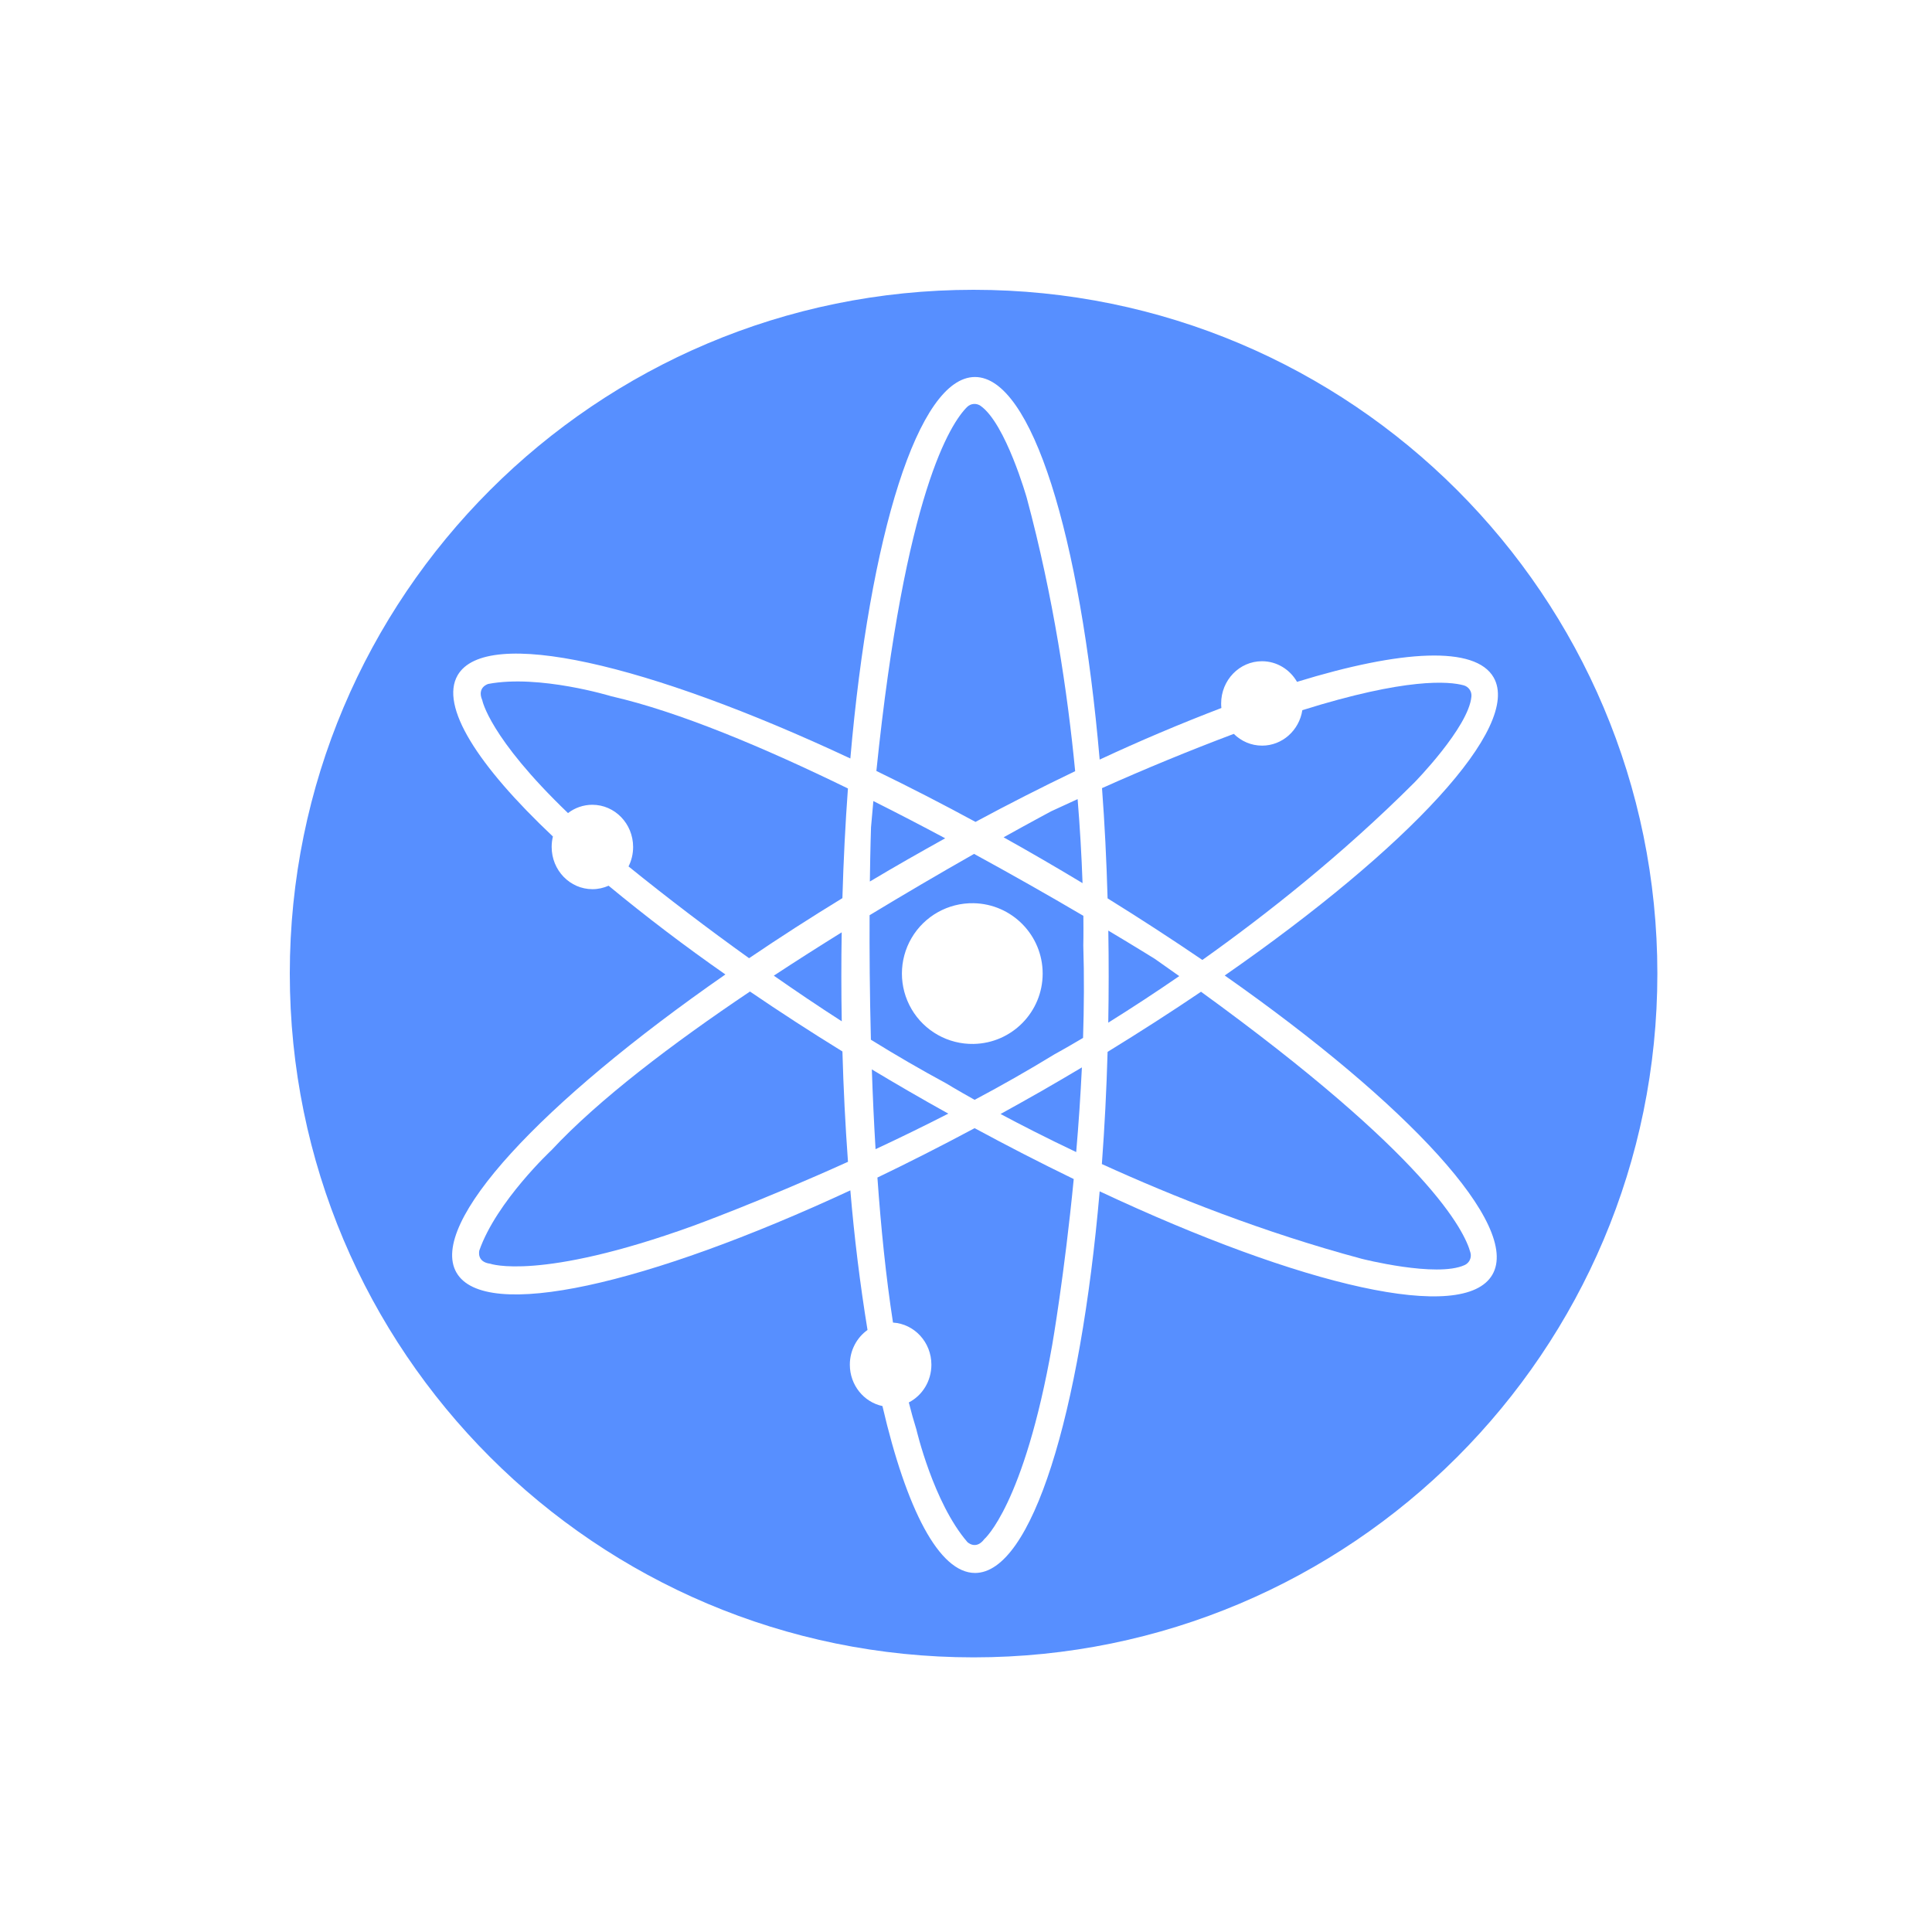
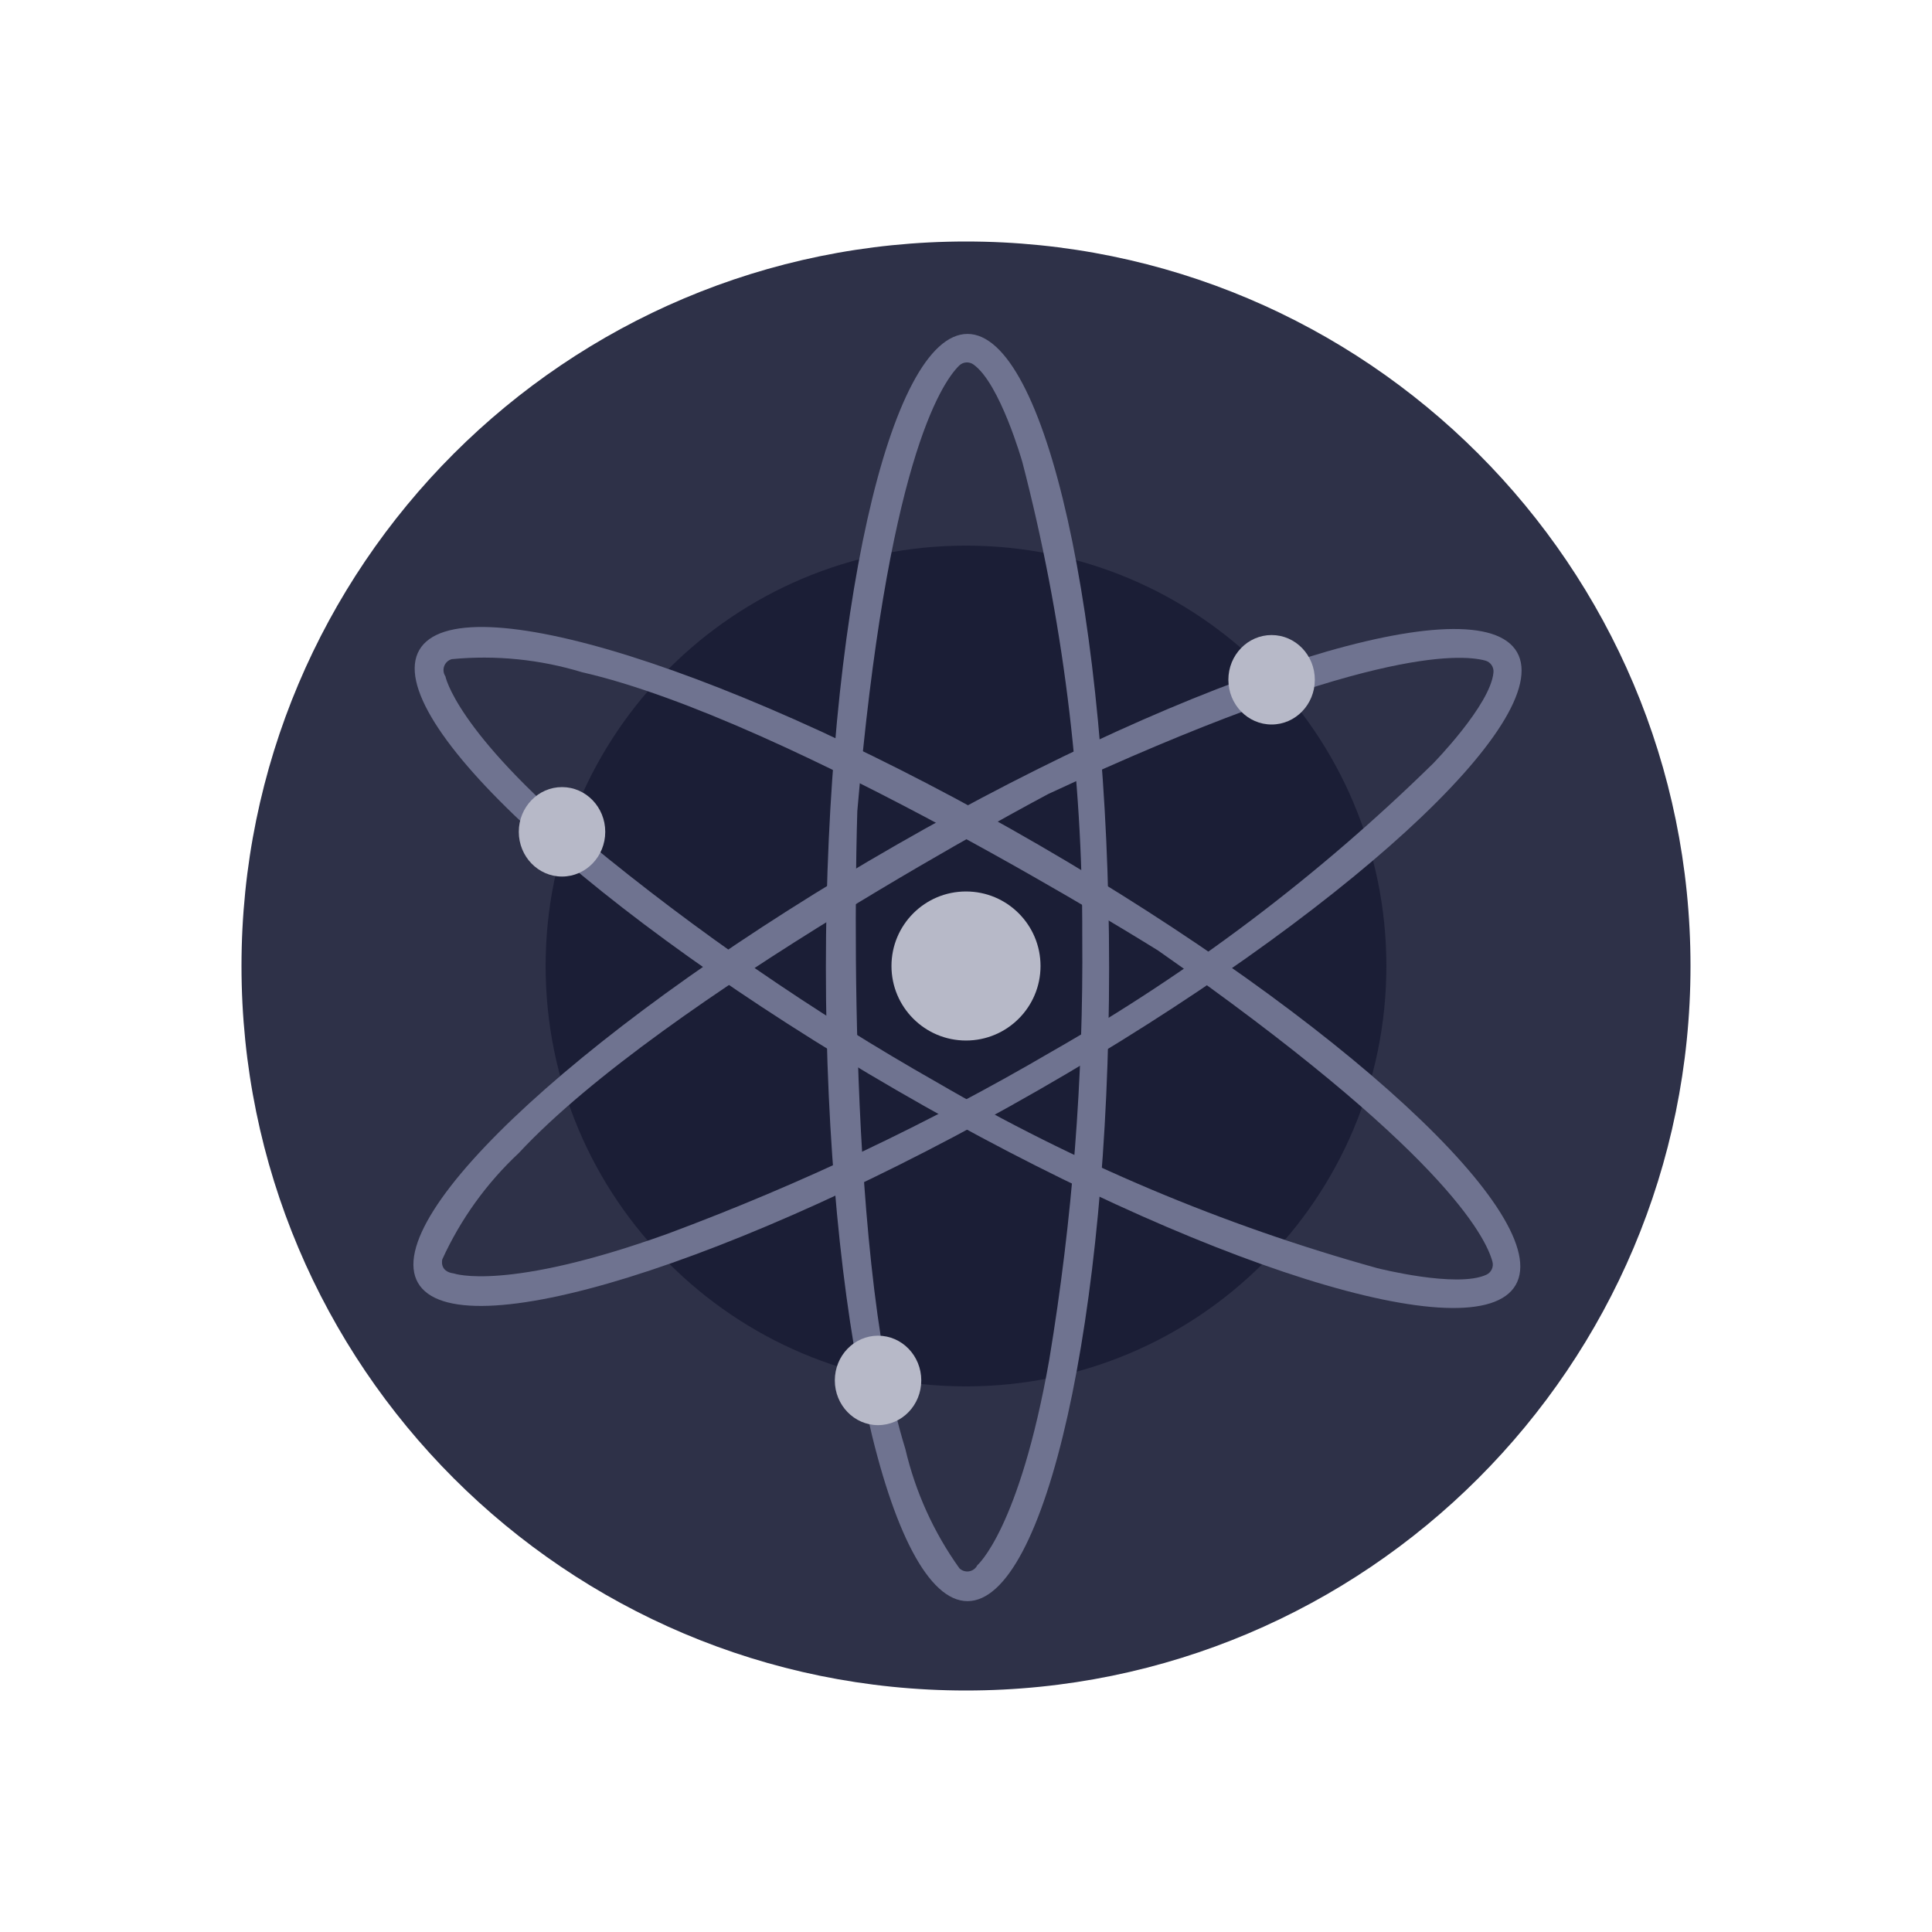
- <svg xmlns="http://www.w3.org/2000/svg" width="80" height="80" viewBox="0 0 80 80">
-   <g fill="none" fill-rule="evenodd">
-     <path fill="none" d="M0 0h80v80H0z" />
-     <g fill="#578fff" fill-rule="nonzero">
-       <path d="M44.52 31.933c-.31-3.221-.9-7.212-2.002-11.31 0 0-.872-3.08-1.912-3.816a.436.436 0 0 0-.56.045c-.672.666-2.57 3.522-3.757 15.072a101.76 101.76 0 0 1 4.104 2.109 97.612 97.612 0 0 1 4.127-2.1zM41.557 34.671a112.82 112.82 0 0 1 3.269 1.898 75.033 75.033 0 0 0-.204-3.479c-.355.161-.718.329-1.09.501.003 0-.747.396-1.975 1.08zM39.138 34.712c-.96-.514-1.959-1.033-2.974-1.542-.034.353-.065.716-.097 1.085 0 0-.03.845-.048 2.247a95.197 95.197 0 0 1 1.593-.931c.512-.292 1.021-.578 1.526-.859zM36.332 48.76c.145 2.06.353 4.116.645 6.005.886.055 1.59.813 1.59 1.744 0 .684-.38 1.278-.935 1.563.097.39.202.761.313 1.117 0 0 .704 3.029 2.11 4.662 0 0 .35.348.7-.116 0 0 1.643-1.397 2.814-8.039 0 0 .507-2.91.892-6.874a104.668 104.668 0 0 1-4.104-2.107c-1.37.732-2.716 1.416-4.025 2.045zM37.598 45.166c-.505-.292-1.006-.59-1.497-.884.036 1.074.086 2.184.154 3.303a90.83 90.83 0 0 0 3.012-1.472c-.555-.308-1.11-.623-1.669-.947zM31.054 41.057c-3.19 2.143-6.265 4.469-8.218 6.569 0 0-2.274 2.118-2.987 4.15 0 0-.132.477.45.552 0 0 2.03.73 8.374-1.558 0 0 2.796-1.015 6.44-2.662a101.492 101.492 0 0 1-.23-4.569 99.558 99.558 0 0 1-3.829-2.482zM34.882 37.19c.045-1.565.122-3.083.229-4.541-3.452-1.685-7.006-3.183-9.803-3.82 0 0-2.975-.91-5.09-.509 0 0-.478.13-.252.666l.003.005s.28 1.538 3.551 4.677a1.65 1.65 0 0 1 1.006-.344c.933 0 1.69.781 1.69 1.748 0 .29-.068.564-.19.805a107.53 107.53 0 0 0 4.992 3.8 98.808 98.808 0 0 1 3.864-2.487zM32.042 40.4c.888.62 1.832 1.26 2.813 1.89a107.28 107.28 0 0 1-.002-3.684c-.922.573-1.867 1.173-2.811 1.794z" />
-       <path d="M40.314 12C24.676 12 12 24.676 12 40.314s12.676 28.314 28.314 28.314 28.314-12.676 28.314-28.314S55.952 12 40.314 12zm21.482 40.781c-1.178 2.039-7.857.492-16.261-3.45-.802 9.246-2.811 15.802-5.16 15.802-1.488 0-2.84-2.63-3.835-6.911-.77-.163-1.35-.868-1.35-1.713 0-.598.29-1.123.732-1.438a74.869 74.869 0 0 1-.711-5.78c-8.44 3.918-15.143 5.445-16.311 3.402-1.17-2.039 3.513-7.045 11.137-12.343a74.364 74.364 0 0 1-4.836-3.674c-.206.09-.43.143-.668.143-.933 0-1.69-.782-1.69-1.749 0-.15.018-.294.052-.432-3.132-2.956-4.684-5.4-3.946-6.676 1.178-2.036 7.86-.491 16.262 3.445.801-9.243 2.81-15.796 5.16-15.796 2.353 0 4.364 6.573 5.164 15.842a76.673 76.673 0 0 1 5.04-2.136 1.714 1.714 0 0 1-.01-.188c0-.965.757-1.749 1.69-1.749.617 0 1.158.342 1.452.854 4.334-1.334 7.385-1.5 8.141-.183 1.17 2.038-3.513 7.044-11.135 12.342 7.597 5.33 12.261 10.354 11.083 12.388z" />
-       <path d="M48.83 40.418a103.62 103.62 0 0 0-1.007-.711s-.72-.45-1.93-1.173a113.325 113.325 0 0 1-.002 3.812 78.432 78.432 0 0 0 2.94-1.928zM41.43 46.128c.845.451 1.901.993 3.133 1.577a92.5 92.5 0 0 0 .236-3.506c-.548.326-1.103.652-1.667.976-.571.324-1.137.643-1.701.953zM49.787 39.75c2.634-1.871 5.79-4.36 8.781-7.348 0 0 2.243-2.288 2.36-3.556a.437.437 0 0 0-.316-.467c-.612-.168-2.367-.326-6.685 1.028-.129.832-.827 1.468-1.667 1.468-.455 0-.867-.186-1.171-.487a97.18 97.18 0 0 0-5.457 2.247c.11 1.466.186 2.992.231 4.564 1.37.85 2.682 1.704 3.924 2.55zM49.732 41.066c-1.225.829-2.519 1.66-3.869 2.49a101.182 101.182 0 0 1-.237 4.645c2.94 1.34 6.675 2.827 10.761 3.923 0 0 3.101.79 4.26.26a.437.437 0 0 0 .243-.507c-.242-.917-1.762-3.995-11.158-10.811zM44.86 37.922a163.599 163.599 0 0 0-4.526-2.564 176.37 176.37 0 0 0-4.326 2.539c-.007 1.44.004 3.219.054 5.155a59.765 59.765 0 0 0 3.117 1.808s.417.256 1.178.682a62.402 62.402 0 0 0 3.31-1.887s.43-.233 1.18-.677c.04-1.273.05-2.564.01-3.83 0 .002.012-.438.003-1.226zm-4.546 5.305a2.914 2.914 0 1 1 .001-5.827 2.914 2.914 0 0 1-.001 5.827z" />
-     </g>
+ <svg xmlns="http://www.w3.org/2000/svg" id="Layer_2" data-name="Layer 2" viewBox="0 0 80 80">
+   <g>
+     <circle cx="40" cy="40" r="30" style="fill: #2e3148" />
+     <circle cx="40" cy="40" r="17.407" style="fill: #1b1e36" />
+     <path d="M40.062,13.827c-3.239,0-5.864,11.746-5.864,26.235S36.823,66.3,40.062,66.3s5.864-11.745,5.864-26.234S43.3,13.827,40.062,13.827Zm.405,50.988a.464.464,0,0,1-.741.123A13.938,13.938,0,0,1,37.489,60C34.88,51.605,35.5,33.58,35.5,33.58c1.226-14.31,3.457-17.69,4.215-18.44a.463.463,0,0,1,.594-.047c1.1.78,2.025,4.043,2.025,4.043a77.119,77.119,0,0,1,2.48,19.629A101.836,101.836,0,0,1,43.448,56.3C42.206,63.333,40.467,64.815,40.467,64.815Z" style="fill: #6f7390" />
+     <path d="M62.817,27.006c-1.612-2.81-13.106.758-25.679,7.969S15.7,50.309,17.306,53.117s13.106-.758,25.679-7.969S64.428,29.815,62.817,27.006ZM18.793,52.731c-.618-.078-.478-.585-.478-.585a13.96,13.96,0,0,1,3.166-4.4c5.987-6.441,21.931-14.871,21.931-14.871,13.021-6.058,17.066-5.8,18.092-5.521a.462.462,0,0,1,.337.493c-.124,1.344-2.5,3.768-2.5,3.768A76.978,76.978,0,0,1,43.552,43.542,101.67,101.67,0,0,1,27.665,51.08c-6.722,2.422-8.872,1.651-8.872,1.651Z" style="fill: #6f7390" />
+     <path d="M62.76,53.21c1.625-2.8-7.222-10.963-19.753-18.227S18.986,24.106,17.363,26.914s7.222,10.963,19.759,18.227S61.137,56.017,62.76,53.21ZM18.44,28a.468.468,0,0,1,.266-.706,13.945,13.945,0,0,1,5.394.541c8.572,1.952,23.856,11.526,23.856,11.526C59.723,47.591,61.528,51.219,61.8,52.248a.463.463,0,0,1-.257.538c-1.227.562-4.514-.275-4.514-.275A77.191,77.191,0,0,1,38.8,44.819a101.222,101.222,0,0,1-14.477-9.967C18.852,30.247,18.442,28,18.442,28Z" style="fill: #6f7390" />
+     <circle cx="40" cy="40" r="3.086" style="fill: #b7b9c8" />
+     <ellipse cx="52.654" cy="28.148" rx="1.79" ry="1.852" style="fill: #b7b9c8" />
+     <ellipse cx="23.272" cy="34.444" rx="1.79" ry="1.852" style="fill: #b7b9c8" />
+     <ellipse cx="36.358" cy="57.16" rx="1.79" ry="1.852" style="fill: #b7b9c8" />
  </g>
</svg>
